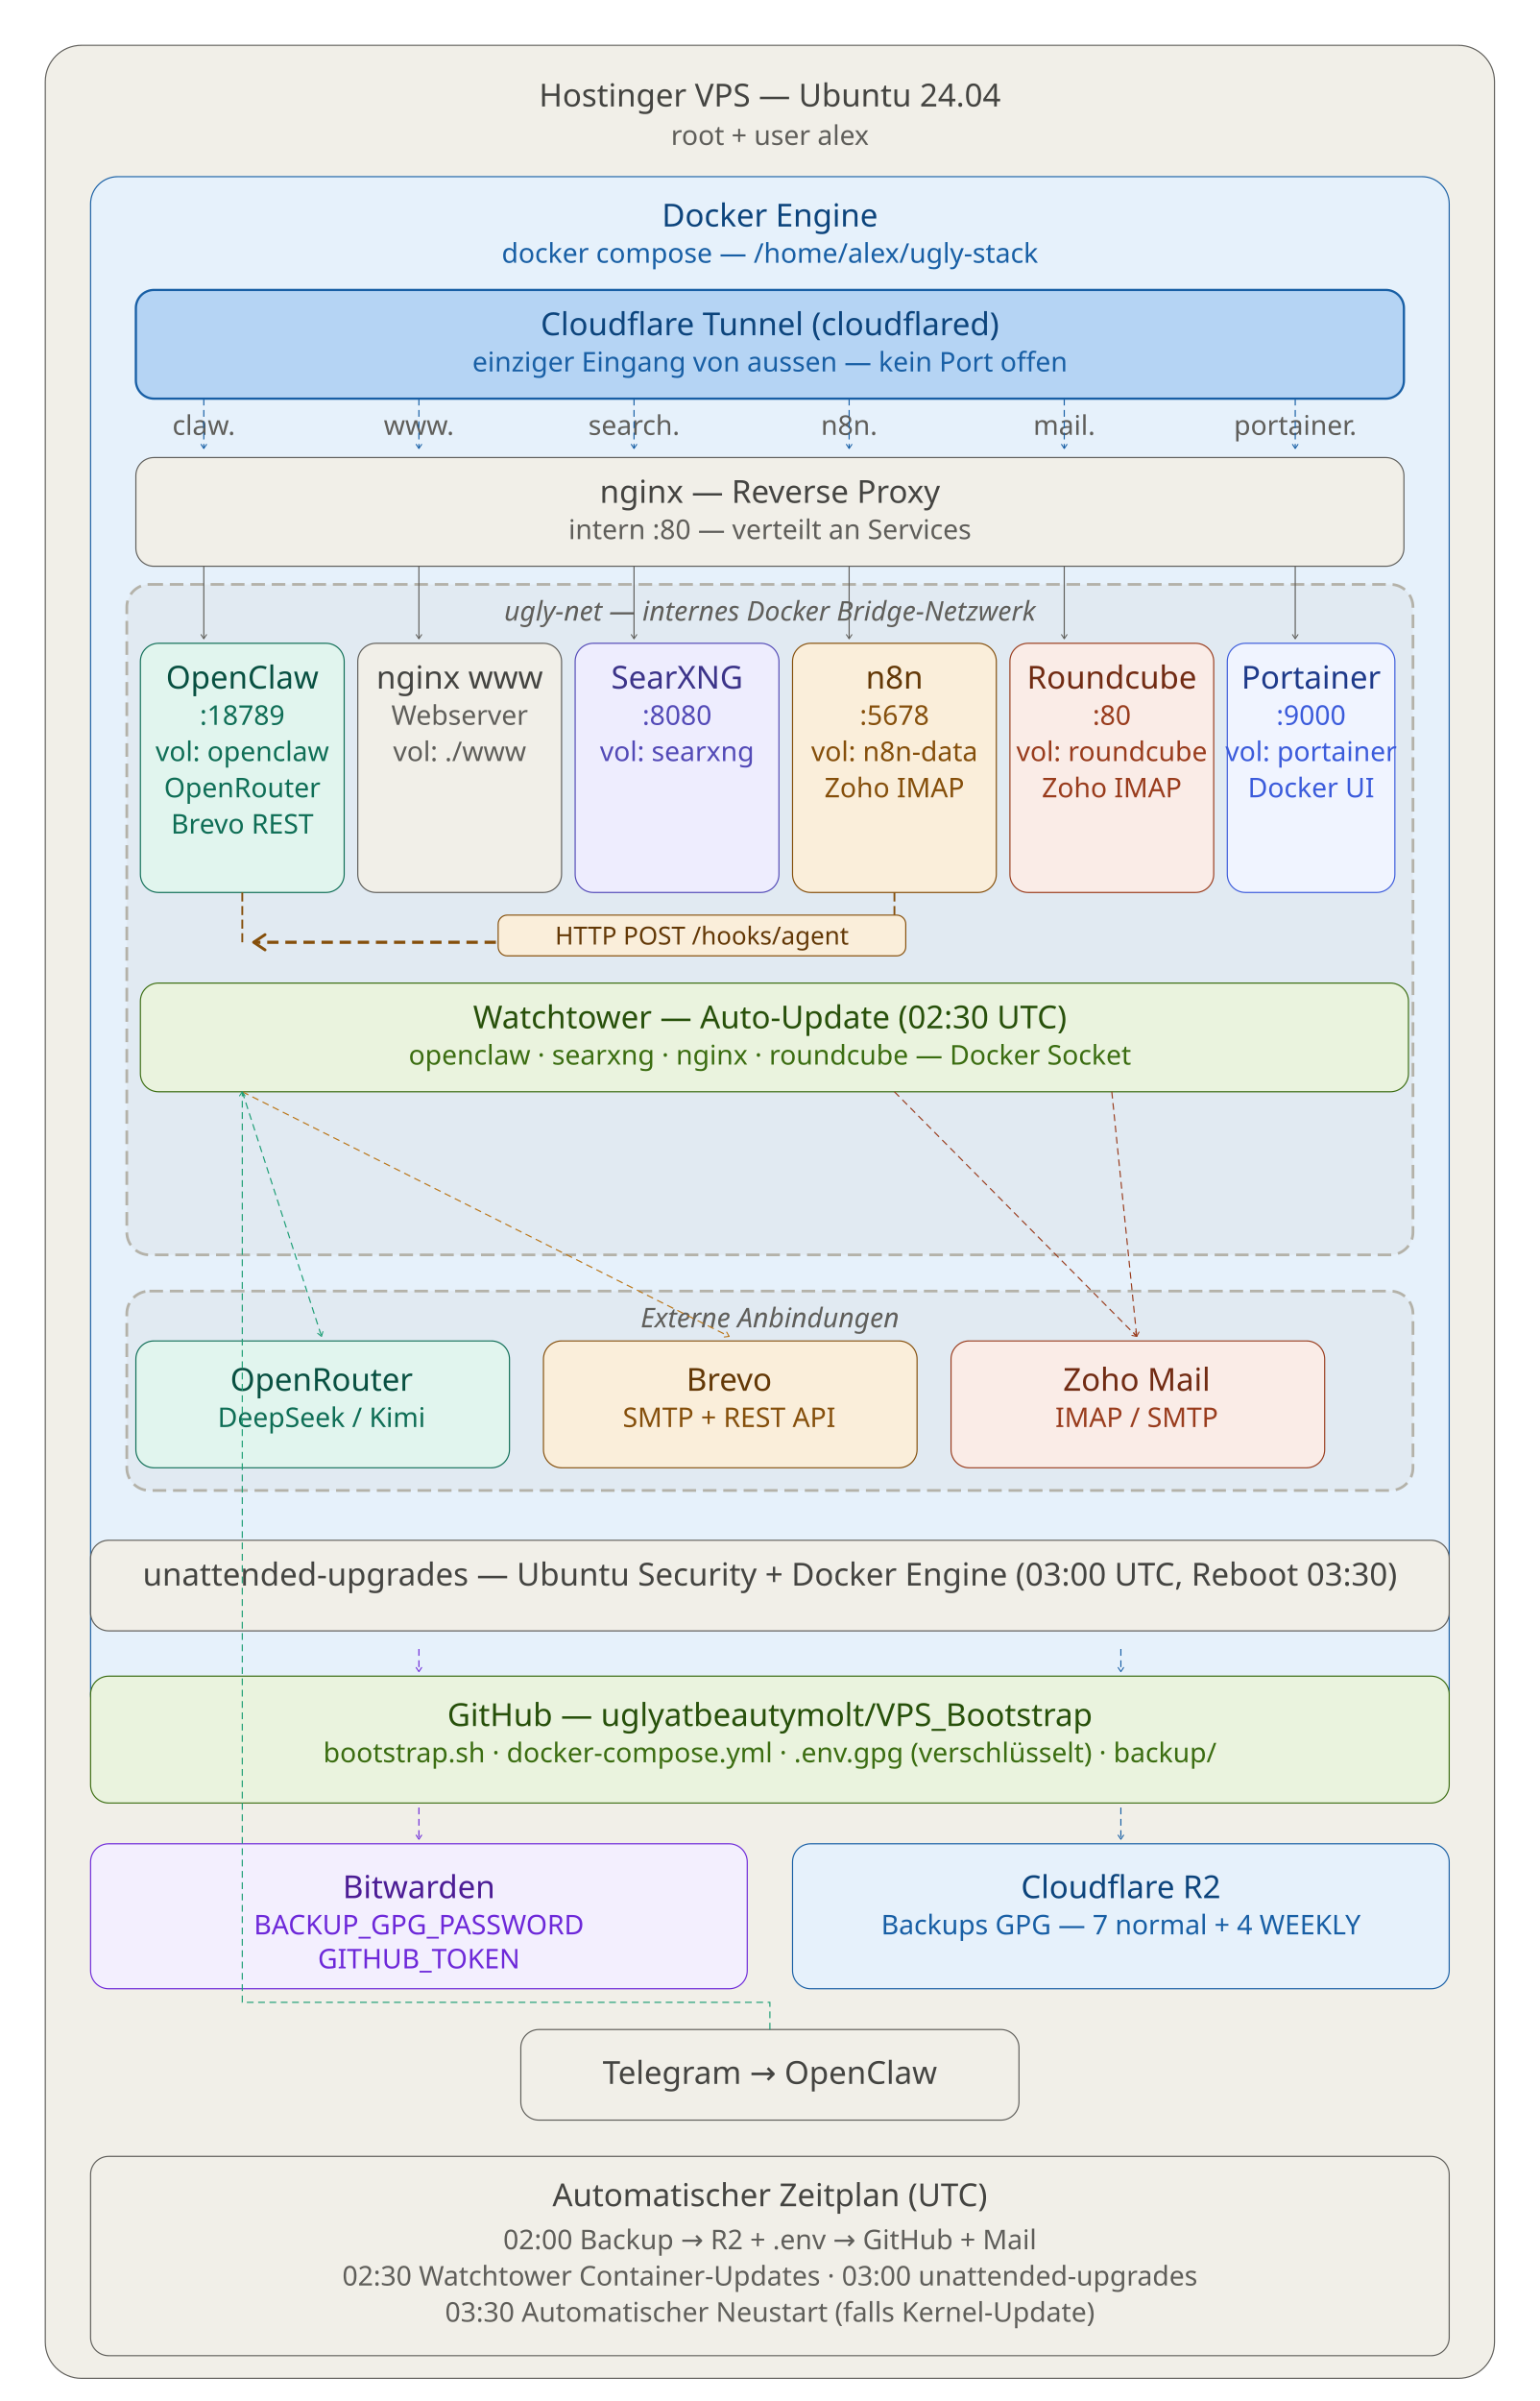
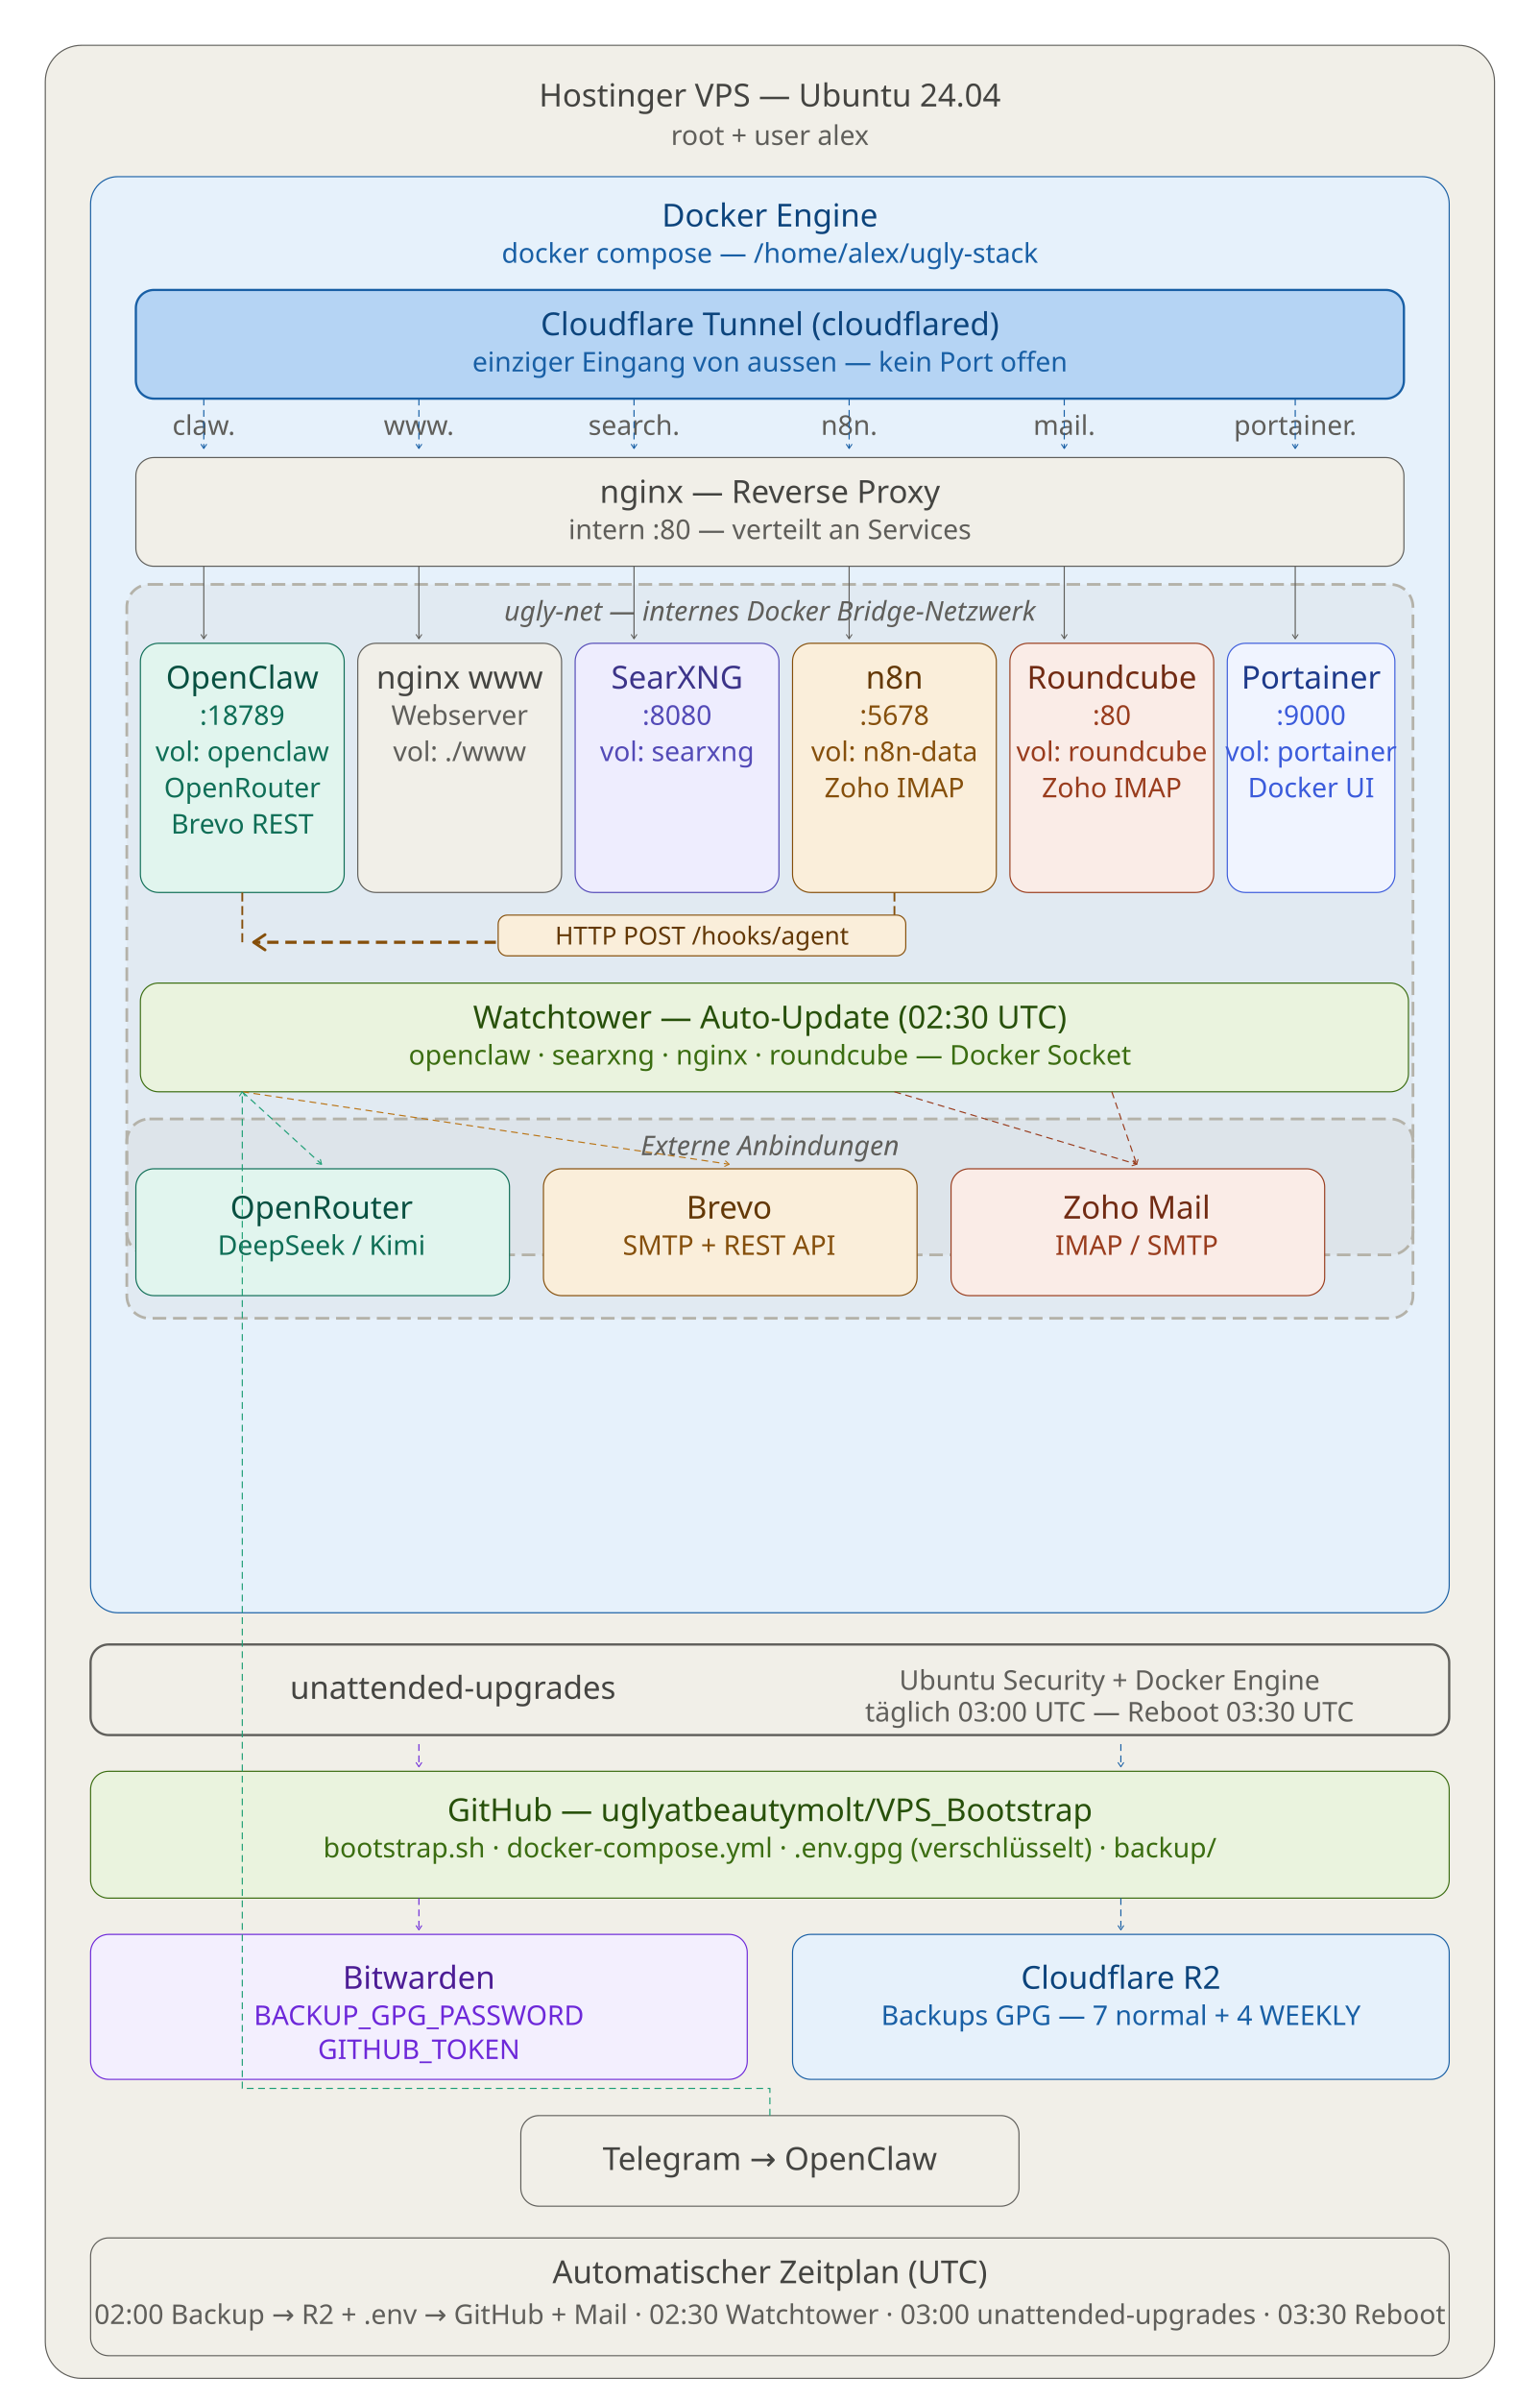
<svg xmlns="http://www.w3.org/2000/svg" width="100%" viewBox="0 0 680 1060" style="font-family: sans-serif;">
  <defs>
    <style>
    .th { font-size: 14px; font-weight: 500; fill: #2C2C2A; }
    .ts { font-size: 12px; font-weight: 400; fill: #5F5E5A; }
    .c-gray-fill   { fill: #F1EFE8; stroke: #5F5E5A; }
    .c-blue-fill   { fill: #E6F1FB; stroke: #185FA5; }
    .c-blue-dark   { fill: #B5D4F4; stroke: #185FA5; }
    .c-teal-fill   { fill: #E1F5EE; stroke: #0F6E56; }
    .c-purple-fill { fill: #EEEDFE; stroke: #534AB7; }
    .c-amber-fill  { fill: #FAEEDA; stroke: #854F0B; }
    .c-coral-fill  { fill: #FAECE7; stroke: #993C1D; }
    .c-green-fill  { fill: #EAF3DE; stroke: #3B6D11; }
    .c-net-fill    { fill: rgba(180,178,169,0.10); stroke: #B4B2A9; }
    .c-violet-fill { fill: #F3EFFE; stroke: #6D28D9; }
    .c-slate-fill  { fill: #F0F4FF; stroke: #3B5BDB; }
    .th-blue   { fill: #0C447C; }
    .th-teal   { fill: #085041; }
    .th-purple { fill: #3C3489; }
    .th-amber  { fill: #633806; }
    .th-coral  { fill: #712B13; }
    .th-green  { fill: #27500A; }
    .th-gray   { fill: #444441; }
    .th-violet { fill: #4C1D95; }
    .th-slate  { fill: #1E3A8A; }
    .ts-blue   { fill: #185FA5; }
    .ts-teal   { fill: #0F6E56; }
    .ts-purple { fill: #534AB7; }
    .ts-amber  { fill: #854F0B; }
    .ts-coral  { fill: #993C1D; }
    .ts-green  { fill: #3B6D11; }
    .ts-gray   { fill: #5F5E5A; }
    .ts-violet { fill: #6D28D9; }
    .ts-slate  { fill: #3B5BDB; }
  </style>
    <marker id="a" viewBox="0 0 10 10" refX="8" refY="5" markerWidth="6" markerHeight="6" orient="auto-start-reverse">
      <path d="M2 1L8 5L2 9" fill="none" stroke="context-stroke" stroke-width="1.5" stroke-linecap="round" stroke-linejoin="round" />
    </marker>
  </defs>
  <rect x="20" y="20" width="640" height="1030" rx="16" class="c-gray-fill" stroke-width="0.5" />
  <text class="th th-gray" x="340" y="47" text-anchor="middle">Hostinger VPS — Ubuntu 24.04</text>
  <text class="ts ts-gray" x="340" y="64" text-anchor="middle">root + user alex</text>
-   <rect x="40" y="78" width="600" height="682" rx="12" class="c-blue-fill" stroke-width="0.5" />
+   <rect x="40" y="78" width="600" height="634" rx="12" class="c-blue-fill" stroke-width="0.5" />
  <text class="th th-blue" x="340" y="100" text-anchor="middle">Docker Engine</text>
  <text class="ts ts-blue" x="340" y="116" text-anchor="middle">docker compose — /home/alex/ugly-stack</text>
  <rect x="60" y="128" width="560" height="48" class="c-blue-dark" rx="8" stroke-width="1" />
  <text class="th th-blue" x="340" y="148" text-anchor="middle">Cloudflare Tunnel (cloudflared)</text>
  <text class="ts ts-blue" x="340" y="164" text-anchor="middle">einziger Eingang von aussen — kein Port offen</text>
  <text class="ts ts-gray" x="90" y="192" text-anchor="middle">claw.</text>
  <text class="ts ts-gray" x="185" y="192" text-anchor="middle">www.</text>
  <text class="ts ts-gray" x="280" y="192" text-anchor="middle">search.</text>
  <text class="ts ts-gray" x="375" y="192" text-anchor="middle">n8n.</text>
  <text class="ts ts-gray" x="470" y="192" text-anchor="middle">mail.</text>
  <text class="ts ts-gray" x="572" y="192" text-anchor="middle">portainer.</text>
  <line x1="90" y1="176" x2="90" y2="198" stroke="#185FA5" stroke-width="0.5" stroke-dasharray="3 2" marker-end="url(#a)" />
  <line x1="185" y1="176" x2="185" y2="198" stroke="#185FA5" stroke-width="0.5" stroke-dasharray="3 2" marker-end="url(#a)" />
  <line x1="280" y1="176" x2="280" y2="198" stroke="#185FA5" stroke-width="0.5" stroke-dasharray="3 2" marker-end="url(#a)" />
  <line x1="375" y1="176" x2="375" y2="198" stroke="#185FA5" stroke-width="0.5" stroke-dasharray="3 2" marker-end="url(#a)" />
  <line x1="470" y1="176" x2="470" y2="198" stroke="#185FA5" stroke-width="0.5" stroke-dasharray="3 2" marker-end="url(#a)" />
  <line x1="572" y1="176" x2="572" y2="198" stroke="#185FA5" stroke-width="0.5" stroke-dasharray="3 2" marker-end="url(#a)" />
  <rect x="60" y="202" width="560" height="48" rx="8" class="c-gray-fill" stroke-width="0.5" />
  <text class="th th-gray" x="340" y="222" text-anchor="middle">nginx — Reverse Proxy</text>
  <text class="ts ts-gray" x="340" y="238" text-anchor="middle">intern :80 — verteilt an Services</text>
  <rect x="56" y="258" width="568" height="296" rx="10" class="c-net-fill" stroke-width="1.2" stroke-dasharray="6 3" />
  <text class="ts ts-gray" x="340" y="274" text-anchor="middle" font-style="italic">ugly-net — internes Docker Bridge-Netzwerk</text>
  <line x1="90" y1="250" x2="90" y2="282" stroke="#5F5E5A" stroke-width="0.5" marker-end="url(#a)" />
  <line x1="185" y1="250" x2="185" y2="282" stroke="#5F5E5A" stroke-width="0.5" marker-end="url(#a)" />
  <line x1="280" y1="250" x2="280" y2="282" stroke="#5F5E5A" stroke-width="0.5" marker-end="url(#a)" />
  <line x1="375" y1="250" x2="375" y2="282" stroke="#5F5E5A" stroke-width="0.5" marker-end="url(#a)" />
  <line x1="470" y1="250" x2="470" y2="282" stroke="#5F5E5A" stroke-width="0.5" marker-end="url(#a)" />
  <line x1="572" y1="250" x2="572" y2="282" stroke="#5F5E5A" stroke-width="0.5" marker-end="url(#a)" />
  <rect x="62" y="284" width="90" height="110" rx="8" class="c-teal-fill" stroke-width="0.5" />
  <text class="th th-teal" x="107" y="304" text-anchor="middle">OpenClaw</text>
  <text class="ts ts-teal" x="107" y="320" text-anchor="middle">:18789</text>
  <text class="ts ts-teal" x="107" y="336" text-anchor="middle">vol: openclaw</text>
  <text class="ts ts-teal" x="107" y="352" text-anchor="middle">OpenRouter</text>
  <text class="ts ts-teal" x="107" y="368" text-anchor="middle">Brevo REST</text>
  <rect x="158" y="284" width="90" height="110" rx="8" class="c-gray-fill" stroke-width="0.5" />
  <text class="th th-gray" x="203" y="304" text-anchor="middle">nginx www</text>
  <text class="ts ts-gray" x="203" y="320" text-anchor="middle">Webserver</text>
  <text class="ts ts-gray" x="203" y="336" text-anchor="middle">vol: ./www</text>
  <rect x="254" y="284" width="90" height="110" rx="8" class="c-purple-fill" stroke-width="0.5" />
  <text class="th th-purple" x="299" y="304" text-anchor="middle">SearXNG</text>
  <text class="ts ts-purple" x="299" y="320" text-anchor="middle">:8080</text>
  <text class="ts ts-purple" x="299" y="336" text-anchor="middle">vol: searxng</text>
  <rect x="350" y="284" width="90" height="110" rx="8" class="c-amber-fill" stroke-width="0.5" />
  <text class="th th-amber" x="395" y="304" text-anchor="middle">n8n</text>
  <text class="ts ts-amber" x="395" y="320" text-anchor="middle">:5678</text>
  <text class="ts ts-amber" x="395" y="336" text-anchor="middle">vol: n8n-data</text>
  <text class="ts ts-amber" x="395" y="352" text-anchor="middle">Zoho IMAP</text>
  <rect x="446" y="284" width="90" height="110" rx="8" class="c-coral-fill" stroke-width="0.5" />
  <text class="th th-coral" x="491" y="304" text-anchor="middle">Roundcube</text>
  <text class="ts ts-coral" x="491" y="320" text-anchor="middle">:80</text>
  <text class="ts ts-coral" x="491" y="336" text-anchor="middle">vol: roundcube</text>
  <text class="ts ts-coral" x="491" y="352" text-anchor="middle">Zoho IMAP</text>
  <rect x="542" y="284" width="74" height="110" rx="8" class="c-slate-fill" stroke-width="0.5" />
  <text class="th th-slate" x="579" y="304" text-anchor="middle">Portainer</text>
  <text class="ts ts-slate" x="579" y="320" text-anchor="middle">:9000</text>
  <text class="ts ts-slate" x="579" y="336" text-anchor="middle">vol: portainer</text>
  <text class="ts ts-slate" x="579" y="352" text-anchor="middle">Docker UI</text>
  <line x1="395" y1="394" x2="395" y2="416" stroke="#854F0B" stroke-width="0.8" stroke-dasharray="4 2" />
  <line x1="107" y1="394" x2="107" y2="416" stroke="#854F0B" stroke-width="0.8" stroke-dasharray="4 2" />
  <line x1="395" y1="416" x2="112" y2="416" stroke="#854F0B" stroke-width="1.4" stroke-dasharray="5 3" marker-end="url(#a)" />
  <rect x="220" y="404" width="180" height="18" rx="4" fill="#FAEEDA" stroke="#854F0B" stroke-width="0.5" />
  <text font-size="11" font-weight="500" fill="#633806" x="310" y="417" text-anchor="middle">HTTP POST /hooks/agent</text>
  <rect x="62" y="434" width="560" height="48" rx="8" class="c-green-fill" stroke-width="0.5" />
  <text class="th th-green" x="340" y="454" text-anchor="middle">Watchtower — Auto-Update (02:30 UTC)</text>
  <text class="ts ts-green" x="340" y="470" text-anchor="middle">openclaw · searxng · nginx · roundcube — Docker Socket</text>
-   <rect x="56" y="570" width="568" height="88" rx="10" class="c-net-fill" stroke-width="1.2" stroke-dasharray="6 3" />
-   <text class="ts ts-gray" x="340" y="586" text-anchor="middle" font-style="italic">Externe Anbindungen</text>
-   <rect x="60" y="592" width="165" height="56" rx="8" class="c-teal-fill" stroke-width="0.5" />
-   <text class="th th-teal" x="142" y="614" text-anchor="middle">OpenRouter</text>
-   <text class="ts ts-teal" x="142" y="630" text-anchor="middle">DeepSeek / Kimi</text>
-   <rect x="240" y="592" width="165" height="56" rx="8" class="c-amber-fill" stroke-width="0.5" />
-   <text class="th th-amber" x="322" y="614" text-anchor="middle">Brevo</text>
-   <text class="ts ts-amber" x="322" y="630" text-anchor="middle">SMTP + REST API</text>
-   <rect x="420" y="592" width="165" height="56" rx="8" class="c-coral-fill" stroke-width="0.5" />
-   <text class="th th-coral" x="502" y="614" text-anchor="middle">Zoho Mail</text>
-   <text class="ts ts-coral" x="502" y="630" text-anchor="middle">IMAP / SMTP</text>
-   <line x1="107" y1="482" x2="142" y2="590" stroke="#1D9E75" stroke-width="0.5" stroke-dasharray="3 2" marker-end="url(#a)" />
-   <line x1="107" y1="482" x2="322" y2="590" stroke="#BA7517" stroke-width="0.5" stroke-dasharray="3 2" marker-end="url(#a)" />
-   <line x1="395" y1="482" x2="502" y2="590" stroke="#993C1D" stroke-width="0.5" stroke-dasharray="3 2" marker-end="url(#a)" />
-   <line x1="491" y1="482" x2="502" y2="590" stroke="#993C1D" stroke-width="0.5" stroke-dasharray="3 2" marker-end="url(#a)" />
-   <rect x="40" y="680" width="600" height="40" rx="8" class="c-gray-fill" stroke-width="0.5" />
-   <text class="th th-gray" x="340" y="700" text-anchor="middle">unattended-upgrades — Ubuntu Security + Docker Engine (03:00 UTC, Reboot 03:30)</text>
-   <rect x="40" y="740" width="600" height="56" rx="8" class="c-green-fill" stroke-width="0.5" />
-   <text class="th th-green" x="340" y="762" text-anchor="middle">GitHub — uglyatbeautymolt/VPS_Bootstrap</text>
-   <text class="ts ts-green" x="340" y="778" text-anchor="middle">bootstrap.sh · docker-compose.yml · .env.gpg (verschlüsselt) · backup/</text>
-   <rect x="40" y="814" width="290" height="64" rx="8" class="c-violet-fill" stroke-width="0.5" />
-   <text class="th th-violet" x="185" y="838" text-anchor="middle">Bitwarden</text>
-   <text class="ts ts-violet" x="185" y="854" text-anchor="middle">BACKUP_GPG_PASSWORD</text>
-   <text class="ts ts-violet" x="185" y="869" text-anchor="middle">GITHUB_TOKEN</text>
-   <rect x="350" y="814" width="290" height="64" rx="8" class="c-blue-fill" stroke-width="0.5" />
-   <text class="th th-blue" x="495" y="838" text-anchor="middle">Cloudflare R2</text>
-   <text class="ts ts-blue" x="495" y="854" text-anchor="middle">Backups GPG — 7 normal + 4 WEEKLY</text>
-   <line x1="185" y1="728" x2="185" y2="738" stroke="#6D28D9" stroke-width="0.5" stroke-dasharray="3 2" marker-end="url(#a)" />
-   <line x1="495" y1="728" x2="495" y2="738" stroke="#185FA5" stroke-width="0.5" stroke-dasharray="3 2" marker-end="url(#a)" />
-   <line x1="185" y1="798" x2="185" y2="812" stroke="#6D28D9" stroke-width="0.5" stroke-dasharray="3 2" marker-end="url(#a)" />
-   <line x1="495" y1="798" x2="495" y2="812" stroke="#185FA5" stroke-width="0.5" stroke-dasharray="3 2" marker-end="url(#a)" />
-   <rect x="230" y="896" width="220" height="40" rx="8" class="c-gray-fill" stroke-width="0.5" />
-   <text class="th th-gray" x="340" y="920" text-anchor="middle">Telegram → OpenClaw</text>
-   <path d="M340 896 L340 884 L107 884 L107 482" fill="none" stroke="#1D9E75" stroke-width="0.5" stroke-dasharray="3 2" marker-end="url(#a)" />
-   <rect x="40" y="952" width="600" height="88" rx="8" class="c-gray-fill" stroke-width="0.5" />
-   <text class="th th-gray" x="340" y="974" text-anchor="middle">Automatischer Zeitplan (UTC)</text>
-   <text class="ts ts-gray" x="340" y="993" text-anchor="middle">02:00 Backup → R2 + .env → GitHub + Mail</text>
-   <text class="ts ts-gray" x="340" y="1009" text-anchor="middle">02:30 Watchtower Container-Updates · 03:00 unattended-upgrades</text>
-   <text class="ts ts-gray" x="340" y="1025" text-anchor="middle">03:30 Automatischer Neustart (falls Kernel-Update)</text>
+   <rect x="56" y="494" width="568" height="88" rx="10" class="c-net-fill" stroke-width="1.2" stroke-dasharray="6 3" />
+   <text class="ts ts-gray" x="340" y="510" text-anchor="middle" font-style="italic">Externe Anbindungen</text>
+   <rect x="60" y="516" width="165" height="56" rx="8" class="c-teal-fill" stroke-width="0.5" />
+   <text class="th th-teal" x="142" y="538" text-anchor="middle">OpenRouter</text>
+   <text class="ts ts-teal" x="142" y="554" text-anchor="middle">DeepSeek / Kimi</text>
+   <rect x="240" y="516" width="165" height="56" rx="8" class="c-amber-fill" stroke-width="0.5" />
+   <text class="th th-amber" x="322" y="538" text-anchor="middle">Brevo</text>
+   <text class="ts ts-amber" x="322" y="554" text-anchor="middle">SMTP + REST API</text>
+   <rect x="420" y="516" width="165" height="56" rx="8" class="c-coral-fill" stroke-width="0.5" />
+   <text class="th th-coral" x="502" y="538" text-anchor="middle">Zoho Mail</text>
+   <text class="ts ts-coral" x="502" y="554" text-anchor="middle">IMAP / SMTP</text>
+   <line x1="107" y1="482" x2="142" y2="514" stroke="#1D9E75" stroke-width="0.5" stroke-dasharray="3 2" marker-end="url(#a)" />
+   <line x1="107" y1="482" x2="322" y2="514" stroke="#BA7517" stroke-width="0.5" stroke-dasharray="3 2" marker-end="url(#a)" />
+   <line x1="395" y1="482" x2="502" y2="514" stroke="#993C1D" stroke-width="0.5" stroke-dasharray="3 2" marker-end="url(#a)" />
+   <line x1="491" y1="482" x2="502" y2="514" stroke="#993C1D" stroke-width="0.5" stroke-dasharray="3 2" marker-end="url(#a)" />
+   <rect x="40" y="726" width="600" height="40" rx="8" class="c-gray-fill" stroke-width="1" />
+   <text class="th th-gray" x="200" y="750" text-anchor="middle">unattended-upgrades</text>
+   <text class="ts ts-gray" x="490" y="746" text-anchor="middle">Ubuntu Security + Docker Engine</text>
+   <text class="ts ts-gray" x="490" y="760" text-anchor="middle">täglich 03:00 UTC — Reboot 03:30 UTC</text>
+   <rect x="40" y="782" width="600" height="56" rx="8" class="c-green-fill" stroke-width="0.5" />
+   <text class="th th-green" x="340" y="804" text-anchor="middle">GitHub — uglyatbeautymolt/VPS_Bootstrap</text>
+   <text class="ts ts-green" x="340" y="820" text-anchor="middle">bootstrap.sh · docker-compose.yml · .env.gpg (verschlüsselt) · backup/</text>
+   <rect x="40" y="854" width="290" height="64" rx="8" class="c-violet-fill" stroke-width="0.5" />
+   <text class="th th-violet" x="185" y="878" text-anchor="middle">Bitwarden</text>
+   <text class="ts ts-violet" x="185" y="894" text-anchor="middle">BACKUP_GPG_PASSWORD</text>
+   <text class="ts ts-violet" x="185" y="909" text-anchor="middle">GITHUB_TOKEN</text>
+   <rect x="350" y="854" width="290" height="64" rx="8" class="c-blue-fill" stroke-width="0.5" />
+   <text class="th th-blue" x="495" y="878" text-anchor="middle">Cloudflare R2</text>
+   <text class="ts ts-blue" x="495" y="894" text-anchor="middle">Backups GPG — 7 normal + 4 WEEKLY</text>
+   <line x1="185" y1="770" x2="185" y2="780" stroke="#6D28D9" stroke-width="0.5" stroke-dasharray="3 2" marker-end="url(#a)" />
+   <line x1="495" y1="770" x2="495" y2="780" stroke="#185FA5" stroke-width="0.5" stroke-dasharray="3 2" marker-end="url(#a)" />
+   <line x1="185" y1="838" x2="185" y2="852" stroke="#6D28D9" stroke-width="0.5" stroke-dasharray="3 2" marker-end="url(#a)" />
+   <line x1="495" y1="838" x2="495" y2="852" stroke="#185FA5" stroke-width="0.5" stroke-dasharray="3 2" marker-end="url(#a)" />
+   <rect x="230" y="934" width="220" height="40" rx="8" class="c-gray-fill" stroke-width="0.5" />
+   <text class="th th-gray" x="340" y="958" text-anchor="middle">Telegram → OpenClaw</text>
+   <path d="M340 934 L340 922 L107 922 L107 482" fill="none" stroke="#1D9E75" stroke-width="0.5" stroke-dasharray="3 2" marker-end="url(#a)" />
+   <rect x="40" y="988" width="600" height="52" rx="8" class="c-gray-fill" stroke-width="0.5" />
+   <text class="th th-gray" x="340" y="1008" text-anchor="middle">Automatischer Zeitplan (UTC)</text>
+   <text class="ts ts-gray" x="340" y="1026" text-anchor="middle">02:00 Backup → R2 + .env → GitHub + Mail · 02:30 Watchtower · 03:00 unattended-upgrades · 03:30 Reboot</text>
</svg>
